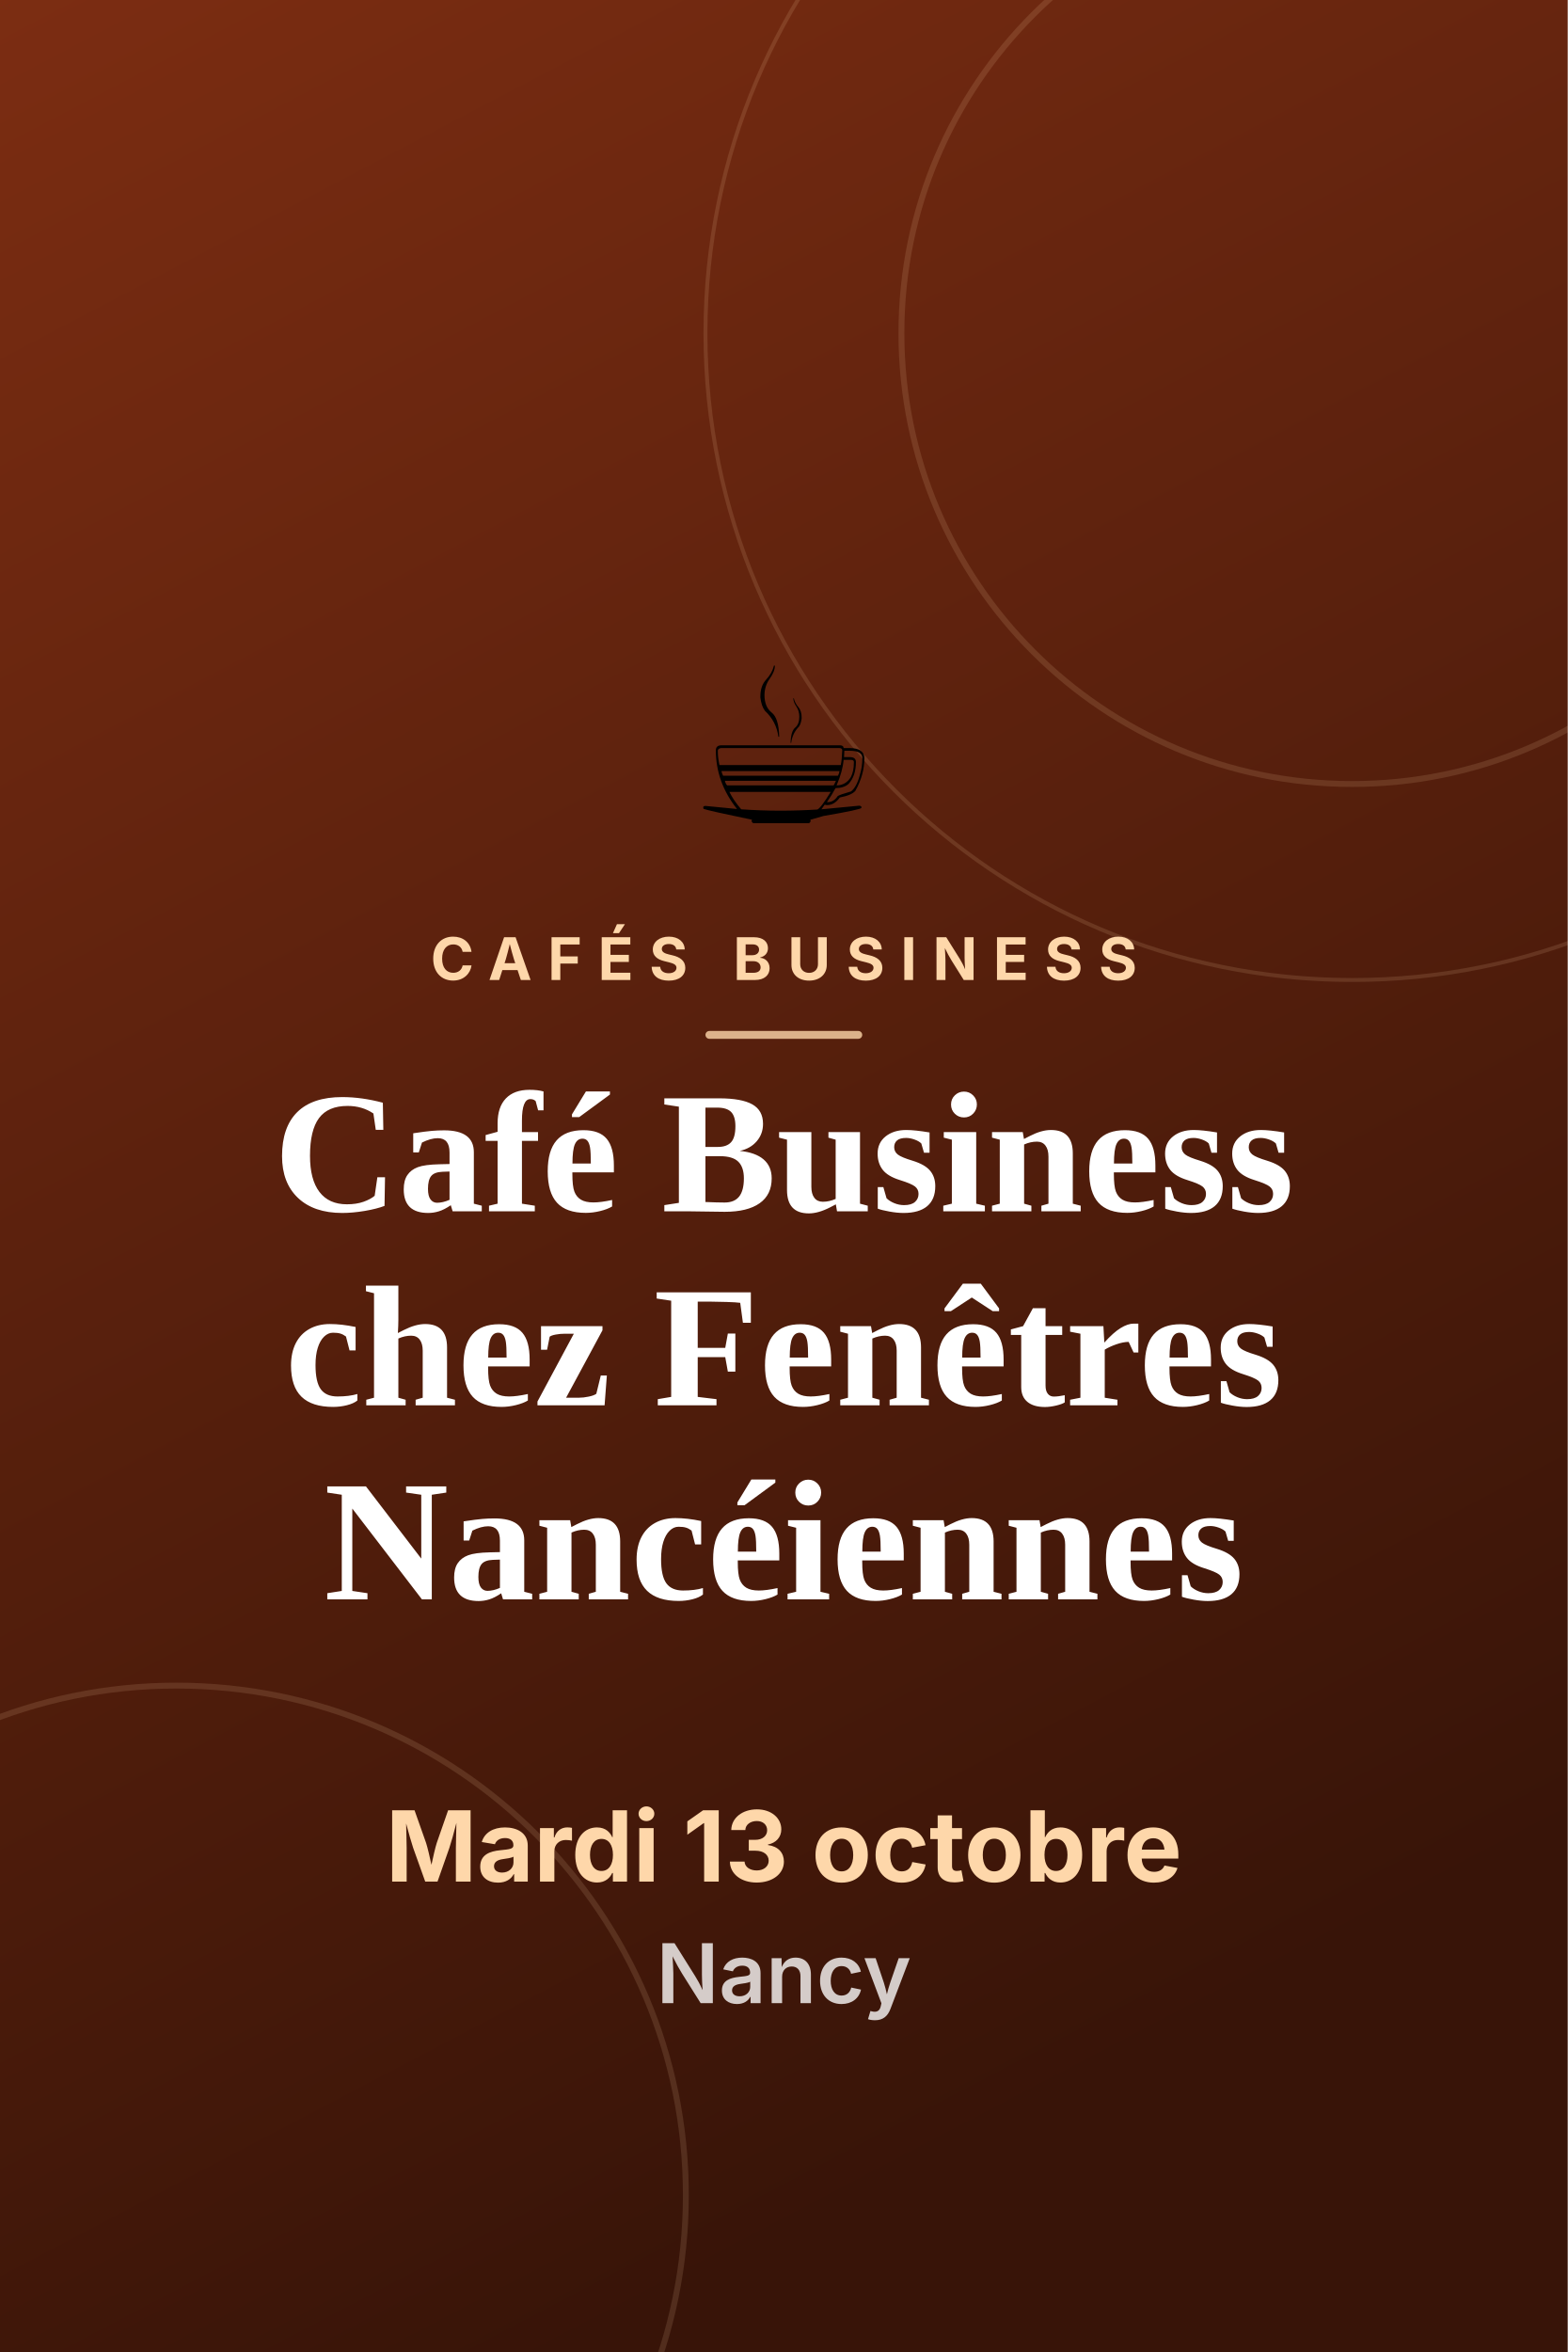
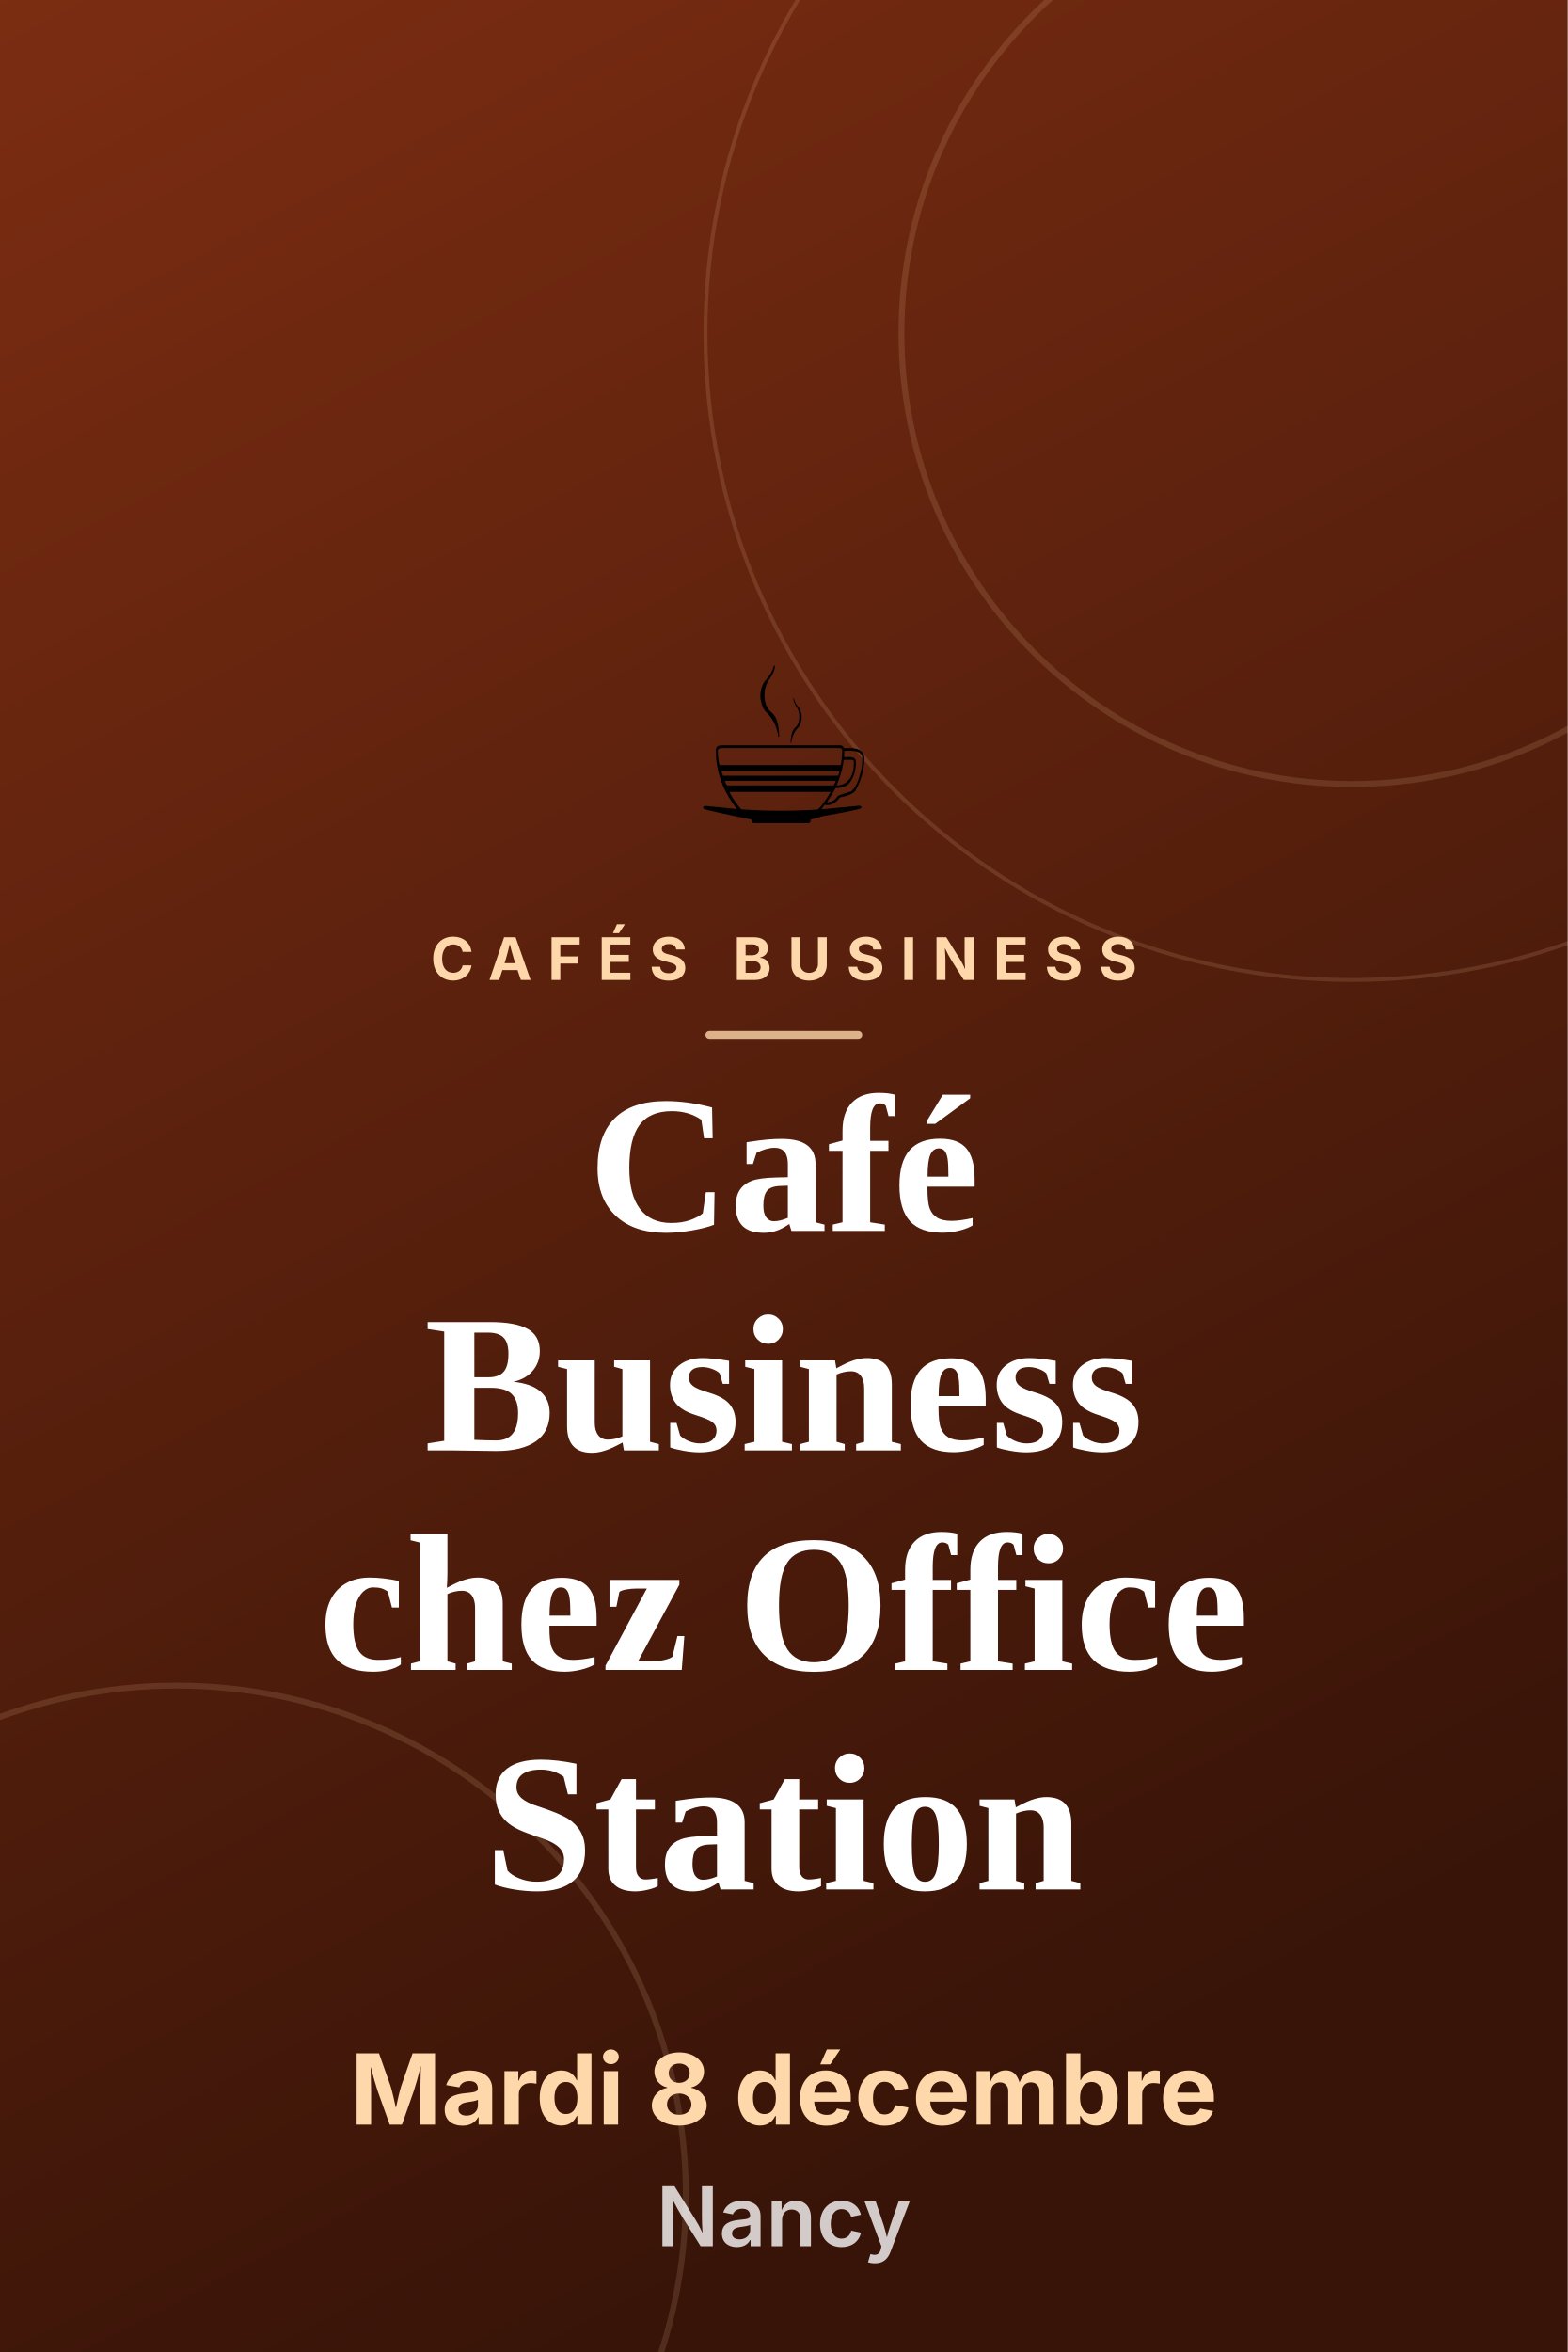
- <svg xmlns="http://www.w3.org/2000/svg" viewBox="0 0 800 1200" width="800" height="1200" role="img" aria-label="Café Business chez Fenêtres Nancéiennes">
+ <svg xmlns="http://www.w3.org/2000/svg" viewBox="0 0 800 1200" width="800" height="1200" role="img" aria-label="Café Business chez Office Station">
  <defs>
    <linearGradient id="g" x1="0" y1="0" x2="0.35" y2="1">
      <stop offset="0" stop-color="#7c2d12" />
      <stop offset="1" stop-color="#381408" />
    </linearGradient>
  </defs>
  <rect width="800" height="1200" fill="url(#g)" />
  <g fill="none" stroke="#fed7aa" opacity=".13">
    <circle cx="690" cy="170" r="230" stroke-width="3" />
    <circle cx="690" cy="170" r="330" stroke-width="2" />
    <circle cx="90" cy="1120" r="260" stroke-width="3" />
  </g>
  <text x="400" y="420" text-anchor="middle" font-size="110">☕</text>
  <text x="400" y="500" text-anchor="middle" font-family="Inter, Helvetica Neue, Helvetica, Arial, sans-serif" font-size="30" font-weight="700" letter-spacing="8" fill="#fed7aa">CAFÉS BUSINESS</text>
  <rect x="360" y="526" width="80" height="4" rx="2" fill="#fed7aa" opacity=".8" />
  <g text-anchor="middle" font-family="Georgia, 'Times New Roman', serif" font-weight="700" fill="#ffffff">
-     <text x="400" y="618" font-size="88">Café Business</text>
-     <text x="400" y="717" font-size="88">chez Fenêtres</text>
-     <text x="400" y="816" font-size="88">Nancéiennes</text>
+     <text x="400" y="628" font-size="100">Café</text>
+     <text x="400" y="740" font-size="100">Business</text>
+     <text x="400" y="852" font-size="100">chez Office</text>
+     <text x="400" y="964" font-size="100">Station</text>
  </g>
  <g text-anchor="middle" font-family="Inter, Helvetica Neue, Helvetica, Arial, sans-serif">
-     <text x="400" y="960" font-size="50" font-weight="700" fill="#fed7aa">Mardi 13 octobre</text>
-     <text x="400" y="1022" font-size="42" font-weight="600" fill="#ffffff" opacity=".78">Nancy</text>
+     <text x="400" y="1084" font-size="50" font-weight="700" fill="#fed7aa">Mardi 8 décembre</text>
+     <text x="400" y="1146" font-size="42" font-weight="600" fill="#ffffff" opacity=".78">Nancy</text>
  </g>
</svg>
